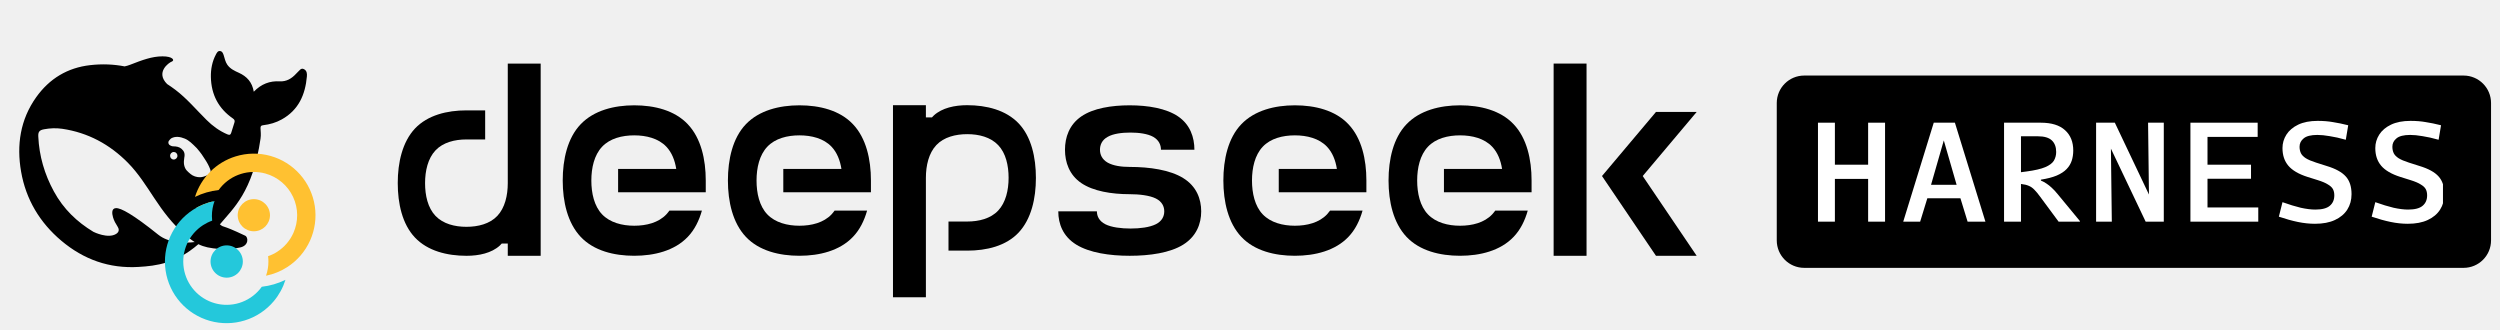
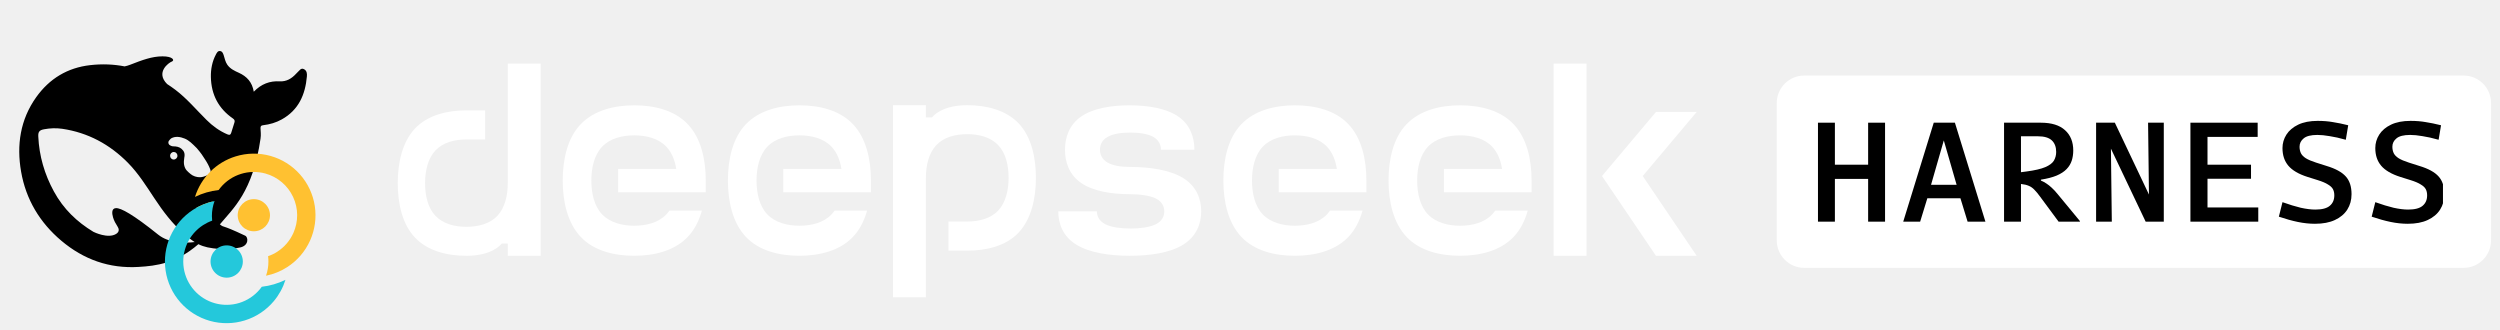
<svg xmlns="http://www.w3.org/2000/svg" width="182" height="24" viewBox="0 0 182 24" fill="none" aria-hidden="true">
  <path d="M68.416 18.245H67.05V16.127H68.416C69.262 16.127 70.117 15.916 70.667 15.33C71.218 14.744 71.426 13.845 71.426 12.947C71.426 12.049 71.227 11.15 70.667 10.564C70.108 9.978 69.262 9.767 68.416 9.767C67.57 9.767 66.715 9.978 66.164 10.564C65.613 11.15 65.405 12.049 65.405 12.947V21.643H63.009V7.658H65.405V8.549H65.844C65.892 8.494 65.939 8.447 65.987 8.401C66.587 7.854 67.505 7.658 68.407 7.658C69.821 7.658 71.234 8.01 72.161 8.987C73.087 9.963 73.414 11.463 73.414 12.956C73.414 14.448 73.079 15.941 72.161 16.925C71.242 17.909 69.821 18.246 68.416 18.246V18.245Z" class="dsh-wordmark-ink" />
  <path d="M31.955 8.035H33.32V10.152H31.955C31.109 10.152 30.255 10.363 29.703 10.949C29.152 11.535 28.945 12.434 28.945 13.333C28.945 14.231 29.145 15.129 29.703 15.715C30.262 16.301 31.109 16.512 31.955 16.512C32.801 16.512 33.656 16.301 34.207 15.715C34.758 15.129 34.966 14.231 34.966 13.333V4.628H37.361V18.622H34.966V17.731H34.526C34.478 17.786 34.431 17.833 34.383 17.88C33.783 18.426 32.865 18.622 31.963 18.622C30.549 18.622 29.136 18.271 28.21 17.294C27.284 16.317 26.956 14.817 26.956 13.325C26.956 11.833 27.292 10.34 28.21 9.356C29.136 8.379 30.549 8.035 31.955 8.035Z" class="dsh-wordmark-ink" />
  <path d="M49.379 13.143V13.995H42.998V12.3H47.23C47.135 11.682 46.911 11.104 46.512 10.682C45.937 10.073 45.05 9.854 44.172 9.854C43.294 9.854 42.408 10.073 41.833 10.682C41.258 11.291 41.05 12.221 41.05 13.143C41.05 14.066 41.258 15.003 41.833 15.605C42.408 16.206 43.294 16.433 44.172 16.433C45.051 16.433 45.937 16.214 46.512 15.605C46.592 15.519 46.663 15.425 46.735 15.331H49.099C48.892 16.066 48.564 16.73 48.069 17.245C47.111 18.253 45.634 18.62 44.172 18.62C42.711 18.62 41.234 18.261 40.276 17.245C39.317 16.23 38.966 14.683 38.966 13.143C38.966 11.604 39.31 10.049 40.276 9.042C41.242 8.034 42.711 7.667 44.172 7.667C45.634 7.667 47.111 8.026 48.069 9.042C49.035 10.057 49.379 11.604 49.379 13.143V13.143Z" class="dsh-wordmark-ink" />
  <path d="M61.404 13.143V13.995H55.024V12.3H59.256C59.16 11.682 58.937 11.104 58.538 10.682C57.963 10.073 57.076 9.854 56.198 9.854C55.32 9.854 54.434 10.073 53.859 10.682C53.284 11.291 53.076 12.221 53.076 13.143C53.076 14.066 53.283 15.003 53.859 15.605C54.434 16.206 55.32 16.433 56.198 16.433C57.076 16.433 57.963 16.214 58.538 15.605C58.618 15.519 58.689 15.425 58.761 15.331H61.125C60.917 16.066 60.59 16.73 60.094 17.245C59.136 18.253 57.659 18.62 56.198 18.62C54.737 18.62 53.26 18.261 52.301 17.245C51.343 16.23 50.992 14.683 50.992 13.143C50.992 11.604 51.336 10.049 52.301 9.042C53.268 8.034 54.737 7.667 56.198 7.667C57.66 7.667 59.136 8.026 60.094 9.042C61.061 10.057 61.404 11.604 61.404 13.143V13.143Z" class="dsh-wordmark-ink" />
  <path d="M80.242 18.621C81.704 18.621 83.18 18.41 84.138 17.809C85.097 17.207 85.448 16.293 85.448 15.387C85.448 14.481 85.104 13.559 84.138 12.965C83.18 12.371 81.703 12.152 80.242 12.152C79.619 12.152 79.044 12.066 78.637 11.839C78.229 11.605 78.078 11.253 78.078 10.902C78.078 10.55 78.222 10.191 78.637 9.964C79.044 9.729 79.675 9.651 80.297 9.651C80.92 9.651 81.551 9.737 81.959 9.964C82.366 10.199 82.518 10.55 82.518 10.902H84.953C84.953 9.995 84.642 9.073 83.772 8.48C82.902 7.886 81.568 7.667 80.242 7.667C78.917 7.667 77.584 7.878 76.713 8.48C75.843 9.081 75.531 9.995 75.531 10.902C75.531 11.808 75.842 12.73 76.713 13.324C77.583 13.918 78.916 14.137 80.242 14.137C80.929 14.137 81.688 14.223 82.143 14.449C82.599 14.676 82.758 15.035 82.758 15.387C82.758 15.739 82.599 16.098 82.143 16.325C81.688 16.551 80.993 16.637 80.307 16.637C79.62 16.637 78.917 16.551 78.469 16.325C78.022 16.098 77.854 15.739 77.854 15.387H75.043C75.043 16.294 75.386 17.215 76.353 17.809C77.319 18.403 78.781 18.621 80.242 18.621H80.242Z" class="dsh-wordmark-ink" />
  <path d="M97.473 13.143V13.995H91.093V12.3H95.325C95.23 11.682 95.006 11.104 94.607 10.682C94.031 10.073 93.146 9.854 92.267 9.854C91.388 9.854 90.502 10.073 89.927 10.682C89.352 11.291 89.145 12.221 89.145 13.143C89.145 14.066 89.352 15.003 89.927 15.605C90.502 16.206 91.389 16.433 92.267 16.433C93.145 16.433 94.031 16.214 94.607 15.605C94.686 15.519 94.759 15.425 94.83 15.331H97.194C96.986 16.066 96.659 16.73 96.164 17.245C95.206 18.253 93.728 18.62 92.267 18.62C90.805 18.62 89.328 18.261 88.37 17.245C87.412 16.23 87.061 14.683 87.061 13.143C87.061 11.604 87.404 10.049 88.37 9.042C89.337 8.034 90.806 7.667 92.267 7.667C93.727 7.667 95.206 8.026 96.164 9.042C97.13 10.057 97.473 11.604 97.473 13.143L97.473 13.143Z" class="dsh-wordmark-ink" />
  <path d="M109.499 13.143V13.995H103.119V12.3H107.351C107.256 11.682 107.032 11.104 106.632 10.682C106.057 10.073 105.172 9.854 104.293 9.854C103.414 9.854 102.528 10.073 101.953 10.682C101.378 11.291 101.17 12.221 101.17 13.143C101.17 14.066 101.378 15.003 101.953 15.605C102.528 16.206 103.415 16.433 104.293 16.433C105.171 16.433 106.057 16.214 106.632 15.605C106.712 15.519 106.784 15.425 106.856 15.331H109.22C109.012 16.066 108.685 16.73 108.19 17.245C107.231 18.253 105.754 18.62 104.293 18.62C102.831 18.62 101.355 18.261 100.396 17.245C99.438 16.23 99.086 14.683 99.086 13.143C99.086 11.604 99.43 10.049 100.396 9.042C101.362 8.034 102.832 7.667 104.293 7.667C105.754 7.667 107.231 8.026 108.19 9.042C109.156 10.057 109.499 11.604 109.499 13.143V13.143Z" class="dsh-wordmark-ink" />
  <path d="M113.5 4.628H111.104V18.622H113.5V4.628Z" class="dsh-wordmark-ink" />
  <path d="M117.589 12.815L121.517 18.621H118.554L114.625 12.815L118.554 8.151H121.517L117.589 12.815Z" class="dsh-wordmark-ink" />
  <g id="dsh-wordmark-favicon" transform="scale(0.375)">
    <g transform="translate(-6.204082 -6.616327) scale(1.17551)">
      <path transform="translate(7.474974 7.172857) scale(0.982863)" fill="#000000" d="M48.835 10.048C48.323 9.792 48.102 10.28 47.803 10.528C47.701 10.608 47.614 10.712 47.527 10.808C46.779 11.624 45.905 12.16 44.762 12.096C43.092 12 41.666 12.536 40.406 13.84C40.138 12.232 39.248 11.272 37.893 10.656C37.184 10.336 36.467 10.016 35.97 9.32C35.623 8.824 35.529 8.272 35.356 7.728C35.246 7.4 35.135 7.064 34.765 7.008C34.363 6.944 34.206 7.288 34.048 7.576C33.418 8.752 33.173 10.048 33.197 11.36C33.252 14.312 34.474 16.664 36.9 18.336C37.176 18.528 37.247 18.72 37.16 19C36.995 19.576 36.797 20.136 36.624 20.712C36.514 21.08 36.349 21.16 35.962 21C34.631 20.432 33.481 19.592 32.464 18.576C30.739 16.872 29.179 14.992 27.233 13.52C26.776 13.176 26.319 12.856 25.847 12.552C23.862 10.584 26.107 8.968 26.627 8.776C27.17 8.576 26.816 7.888 25.059 7.896C23.302 7.904 21.695 8.504 19.647 9.304C19.348 9.424 19.032 9.512 18.709 9.584C16.85 9.224 14.92 9.144 12.903 9.376C9.106 9.808 6.073 11.64 3.843 14.768C1.165 18.528 0.534 22.8 1.307 27.256C2.118 31.952 4.466 35.84 8.074 38.88C11.816 42.032 16.125 43.576 21.041 43.28C24.027 43.104 27.352 42.696 31.102 39.456C32.047 39.936 33.04 40.128 34.686 40.272C35.955 40.392 37.176 40.208 38.121 40.008C39.602 39.688 39.499 38.288 38.964 38.032C34.623 35.968 35.576 36.808 34.71 36.128C36.916 33.464 40.24 30.696 41.54 21.728C41.643 21.016 41.556 20.568 41.54 19.992C41.532 19.64 41.611 19.504 42.005 19.464C43.092 19.336 44.148 19.032 45.117 18.488C47.929 16.92 49.064 14.344 49.331 11.256C49.371 10.784 49.324 10.296 48.835 10.048ZM24.326 37.84C20.12 34.464 18.079 33.352 17.236 33.4C16.448 33.448 16.59 34.368 16.763 34.968C16.944 35.56 17.181 35.968 17.512 36.488C17.74 36.832 17.898 37.344 17.283 37.728C15.928 38.584 13.573 37.44 13.462 37.384C10.721 35.736 8.428 33.56 6.813 30.584C5.253 27.72 4.348 24.648 4.198 21.368C4.158 20.576 4.387 20.296 5.159 20.152C6.175 19.96 7.223 19.92 8.239 20.072C12.533 20.712 16.189 22.672 19.253 25.776C21.002 27.544 22.325 29.656 23.689 31.72C25.138 33.912 26.698 36 28.683 37.712C29.384 38.312 29.943 38.768 30.479 39.104C28.864 39.288 26.17 39.328 24.326 37.84ZM26.343 24.6C26.343 24.248 26.619 23.968 26.966 23.968C27.044 23.968 27.115 23.984 27.178 24.008C27.265 24.04 27.344 24.088 27.407 24.16C27.517 24.272 27.58 24.432 27.58 24.6C27.58 24.952 27.304 25.232 26.957 25.232C26.611 25.232 26.343 24.952 26.343 24.6ZM32.606 27.88C32.205 28.048 31.803 28.192 31.416 28.208C30.818 28.24 30.164 27.992 29.81 27.688C29.258 27.216 28.864 26.952 28.699 26.128C28.628 25.776 28.668 25.232 28.73 24.92C28.872 24.248 28.714 23.816 28.25 23.424C27.872 23.104 27.391 23.016 26.863 23.016C26.666 23.016 26.485 22.928 26.351 22.856C26.13 22.744 25.949 22.464 26.123 22.12C26.178 22.008 26.446 21.736 26.509 21.688C27.226 21.272 28.053 21.408 28.817 21.72C29.526 22.016 30.061 22.56 30.834 23.328C31.622 24.256 31.763 24.512 32.212 25.208C32.567 25.752 32.89 26.312 33.11 26.952C33.245 27.352 33.071 27.68 32.606 27.88Z" />
      <g transform="translate(31 31) scale(0.21875)">
        <path fill="#ffc131" d="M86.242 46.547a12.19 12.19 0 0 1-24.379 0c0-6.734 5.457-12.191 12.191-12.191a12.19 12.19 0 0 1 12.188 12.191zm0 0" />
        <path fill="#24c8db" d="M41.359 81.453a12.19 12.19 0 1 1 24.383 0c0 6.734-5.457 12.191-12.191 12.191S41.36 88.187 41.36 81.453zm0 0" />
        <path fill="#ffc131" d="M99.316 85.637a46.5 46.5 0 0 1-16.059 6.535 32.675 32.675 0 0 0 1.797-10.719 33.3 33.3 0 0 0-.242-4.02 32.69 32.69 0 0 0 6.996-3.418 32.7 32.7 0 0 0 12.066-14.035 32.71 32.71 0 0 0-21.011-44.934 32.72 32.72 0 0 0-33.91 10.527 32.85 32.85 0 0 0-1.48 1.91 54.32 54.32 0 0 0-17.848 5.184A46.536 46.536 0 0 1 60.25 2.094a46.53 46.53 0 0 1 26.34-.375c8.633 2.418 16.387 7.273 22.324 13.984s9.813 15 11.16 23.863a46.537 46.537 0 0 1-20.758 46.071zM30.18 41.156l11.41 1.402a32.44 32.44 0 0 1 1.473-6.469 46.44 46.44 0 0 0-12.883 5.066zm0 0" />
        <path fill="#24c8db" d="M28.207 42.363a46.49 46.49 0 0 1 16.188-6.559 32.603 32.603 0 0 0-2.004 11.297 32.56 32.56 0 0 0 .188 3.512 32.738 32.738 0 0 0-6.859 3.371A32.7 32.7 0 0 0 23.652 68.02c-2.59 5.742-3.461 12.113-2.52 18.34s3.668 12.051 7.844 16.77 9.617 8.129 15.684 9.824 12.496 1.605 18.512-.262a32.72 32.72 0 0 0 15.402-10.266 34.9 34.9 0 0 0 1.484-1.918 54.283 54.283 0 0 0 17.855-5.223 46.528 46.528 0 0 1-8.723 16.012 46.511 46.511 0 0 1-21.918 14.609 46.53 46.53 0 0 1-26.34.375 46.6 46.6 0 0 1-22.324-13.984A46.56 46.56 0 0 1 7.453 88.434a46.53 46.53 0 0 1 3.582-26.098 46.533 46.533 0 0 1 17.172-19.973zm69.074 44.473c-.059.035-.121.066-.18.102.059-.035.121-.066.18-.102zm0 0" />
      </g>
    </g>
  </g>
  <rect class="dsh-wordmark-badge" x="129.348" y="5.5" width="52" height="14" rx="2" />
  <g clip-path="url(#dsh-wordmark-badge-clip)" transform="translate(-0.5 0)">
    <path d="M132.848 8.932H134.08V16.137H132.848V8.932ZM136.5 8.932H137.732V16.137H136.5V8.932ZM133.365 13.024V11.99H137.193V13.024H133.365Z" class="dsh-wordmark-badge-ink" />
    <path d="M140.397 14.432L140.672 13.453H143.202L143.532 14.432H140.397ZM140.287 16.137H139.055L141.277 8.932H142.201L142.146 9.746L140.947 13.915H140.969L140.287 16.137ZM145.039 16.137H143.741L143.07 13.948L143.081 13.937L141.871 9.746L141.926 8.932H142.817L145.039 16.137Z" class="dsh-wordmark-badge-ink" />
    <path d="M146.846 8.932H149.068C149.852 8.932 150.443 9.115 150.839 9.482C151.235 9.841 151.433 10.333 151.433 10.956C151.433 11.22 151.396 11.466 151.323 11.693C151.249 11.92 151.125 12.126 150.949 12.309C150.773 12.492 150.531 12.65 150.223 12.782C149.922 12.907 149.541 13.006 149.079 13.079V13.321H146.846V12.639L148.023 12.485C148.631 12.404 149.09 12.298 149.398 12.166C149.706 12.034 149.915 11.876 150.025 11.693C150.135 11.502 150.19 11.293 150.19 11.066C150.19 10.699 150.083 10.417 149.871 10.219C149.658 10.021 149.324 9.922 148.87 9.922H146.846V8.932ZM146.395 8.932H147.627V16.137H146.395V8.932ZM151.917 16.093V16.137H150.366L149.024 14.322C148.87 14.109 148.73 13.941 148.606 13.816C148.481 13.684 148.345 13.589 148.199 13.53C148.052 13.464 147.872 13.42 147.66 13.398C147.447 13.369 147.176 13.35 146.846 13.343V13.145H149.079C149.233 13.211 149.368 13.284 149.486 13.365C149.61 13.446 149.735 13.545 149.86 13.662C149.992 13.779 150.138 13.937 150.3 14.135L151.917 16.093Z" class="dsh-wordmark-badge-ink" />
    <path d="M153.58 9.57L153.591 8.932H154.46L157.584 15.51V16.137H156.704L153.58 9.57ZM158.024 16.137H156.968L156.88 8.932H158.024V16.137ZM154.24 16.137H153.096V8.932H154.152L154.24 16.137Z" class="dsh-wordmark-badge-ink" />
    <path d="M159.963 8.932H161.206V16.137H159.963V8.932ZM160.095 9.966V8.932H164.858V9.966H160.095ZM160.095 16.137V15.103H164.902V16.137H160.095ZM160.095 13.013V11.99H164.374V13.013H160.095Z" class="dsh-wordmark-badge-ink" />
    <path d="M169.052 15.257C169.543 15.257 169.895 15.165 170.108 14.982C170.328 14.799 170.438 14.546 170.438 14.223C170.438 14.047 170.405 13.897 170.339 13.772C170.273 13.647 170.152 13.534 169.976 13.431C169.807 13.321 169.558 13.215 169.228 13.112L168.491 12.881C167.846 12.676 167.38 12.404 167.094 12.067C166.808 11.73 166.665 11.301 166.665 10.78C166.665 10.428 166.76 10.102 166.951 9.801C167.142 9.5 167.428 9.258 167.809 9.075C168.19 8.892 168.663 8.8 169.228 8.8C169.631 8.8 169.998 8.829 170.328 8.888C170.665 8.939 171.039 9.016 171.45 9.119L171.274 10.175C170.834 10.05 170.442 9.962 170.097 9.911C169.76 9.852 169.463 9.823 169.206 9.823C168.737 9.823 168.403 9.907 168.205 10.076C168.007 10.237 167.908 10.439 167.908 10.681C167.908 10.857 167.941 11.015 168.007 11.154C168.073 11.286 168.19 11.407 168.359 11.517C168.535 11.627 168.784 11.733 169.107 11.836L169.866 12.078C170.526 12.276 170.995 12.533 171.274 12.848C171.553 13.156 171.692 13.585 171.692 14.135C171.692 14.56 171.589 14.934 171.384 15.257C171.179 15.58 170.878 15.833 170.482 16.016C170.093 16.199 169.609 16.291 169.03 16.291C168.627 16.291 168.212 16.247 167.787 16.159C167.362 16.071 166.9 15.943 166.401 15.774L166.665 14.718C167.156 14.894 167.6 15.03 167.996 15.125C168.399 15.213 168.751 15.257 169.052 15.257Z" class="dsh-wordmark-badge-ink" />
    <path d="M175.809 15.257C176.3 15.257 176.652 15.165 176.865 14.982C177.085 14.799 177.195 14.546 177.195 14.223C177.195 14.047 177.162 13.897 177.096 13.772C177.03 13.647 176.909 13.534 176.733 13.431C176.564 13.321 176.315 13.215 175.985 13.112L175.248 12.881C174.603 12.676 174.137 12.404 173.851 12.067C173.565 11.73 173.422 11.301 173.422 10.78C173.422 10.428 173.517 10.102 173.708 9.801C173.899 9.5 174.185 9.258 174.566 9.075C174.947 8.892 175.42 8.8 175.985 8.8C176.388 8.8 176.755 8.829 177.085 8.888C177.422 8.939 177.796 9.016 178.207 9.119L178.031 10.175C177.591 10.05 177.199 9.962 176.854 9.911C176.517 9.852 176.22 9.823 175.963 9.823C175.494 9.823 175.16 9.907 174.962 10.076C174.764 10.237 174.665 10.439 174.665 10.681C174.665 10.857 174.698 11.015 174.764 11.154C174.83 11.286 174.947 11.407 175.116 11.517C175.292 11.627 175.541 11.733 175.864 11.836L176.623 12.078C177.283 12.276 177.752 12.533 178.031 12.848C178.31 13.156 178.449 13.585 178.449 14.135C178.449 14.56 178.346 14.934 178.141 15.257C177.936 15.58 177.635 15.833 177.239 16.016C176.85 16.199 176.366 16.291 175.787 16.291C175.384 16.291 174.969 16.247 174.544 16.159C174.119 16.071 173.657 15.943 173.158 15.774L173.422 14.718C173.913 14.894 174.357 15.03 174.753 15.125C175.156 15.213 175.508 15.257 175.809 15.257Z" class="dsh-wordmark-badge-ink" />
  </g>
  <style>
    .dsh-wordmark-ink {
      transform: translateX(2px);
    }
    .dsh-wordmark-ink,
    .dsh-wordmark-badge {
-       fill: #000000;
+       fill: #ffffff;
    }

    .dsh-wordmark-badge-ink {
-       fill: #ffffff;
+       fill: #000000;
    }

  </style>
  <defs>
    <clipPath id="dsh-wordmark-badge-clip">
      <rect width="46" height="14" fill="white" transform="translate(132.348 5.5)" />
    </clipPath>
  </defs>
</svg>
